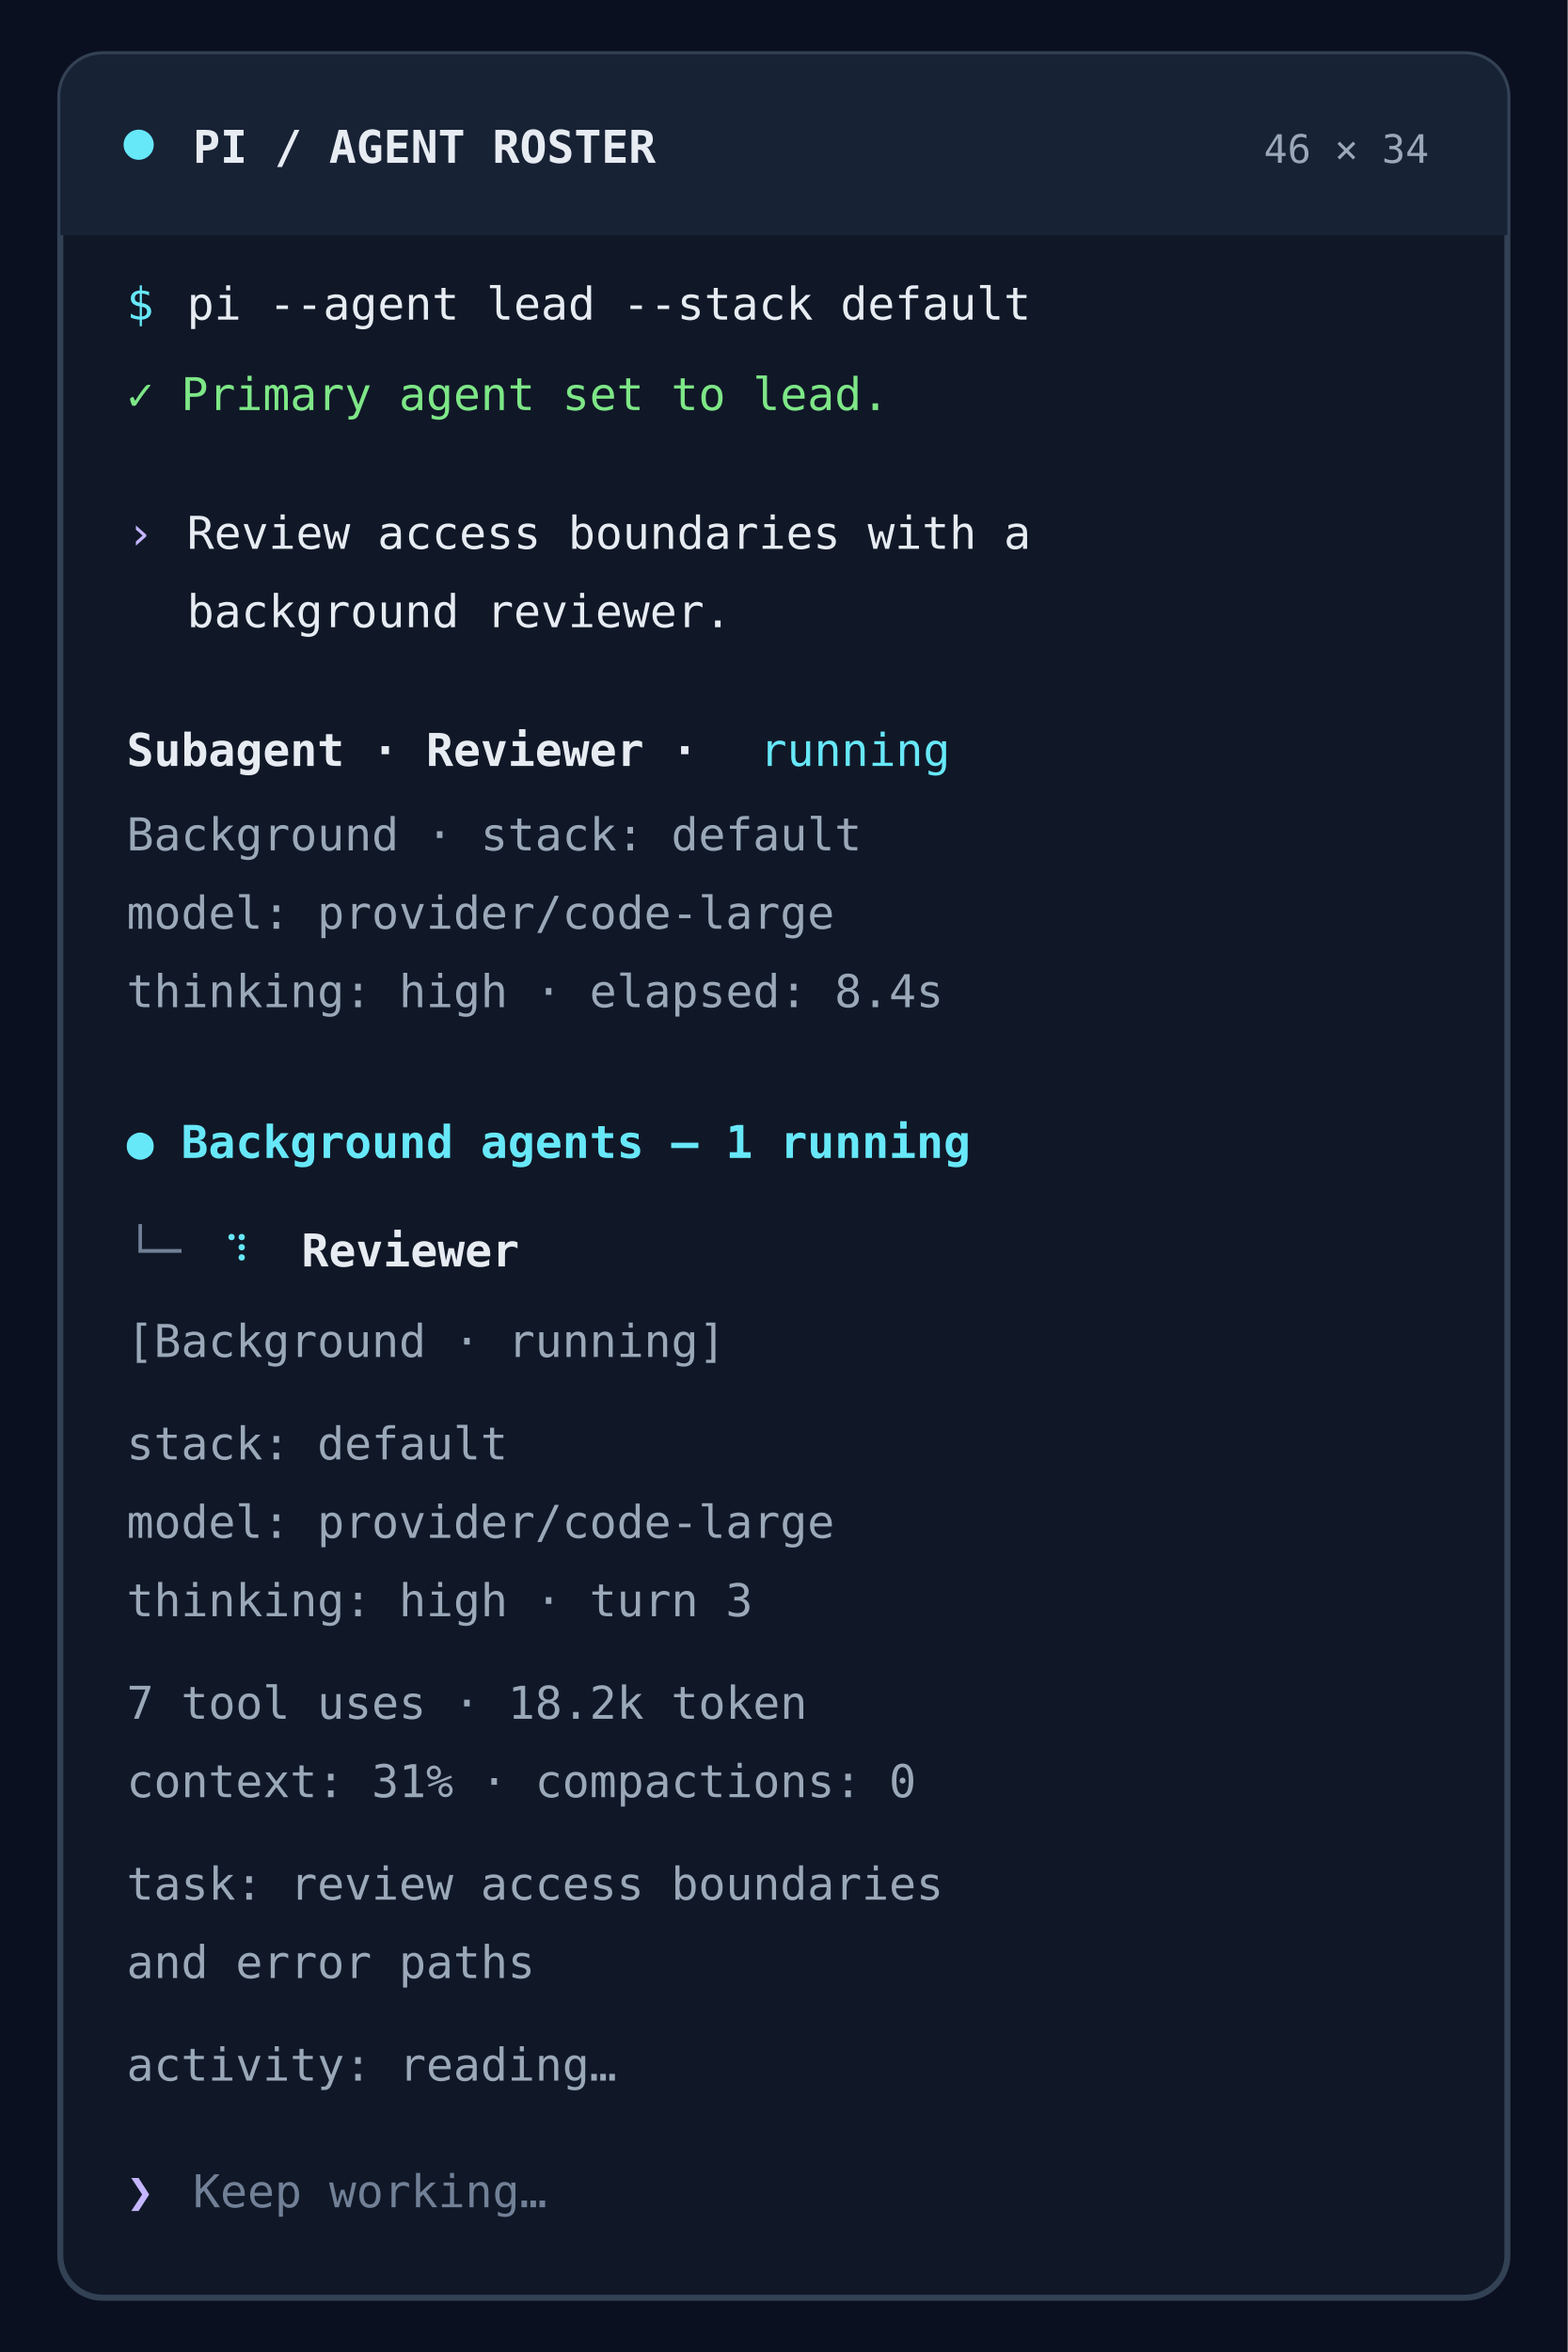
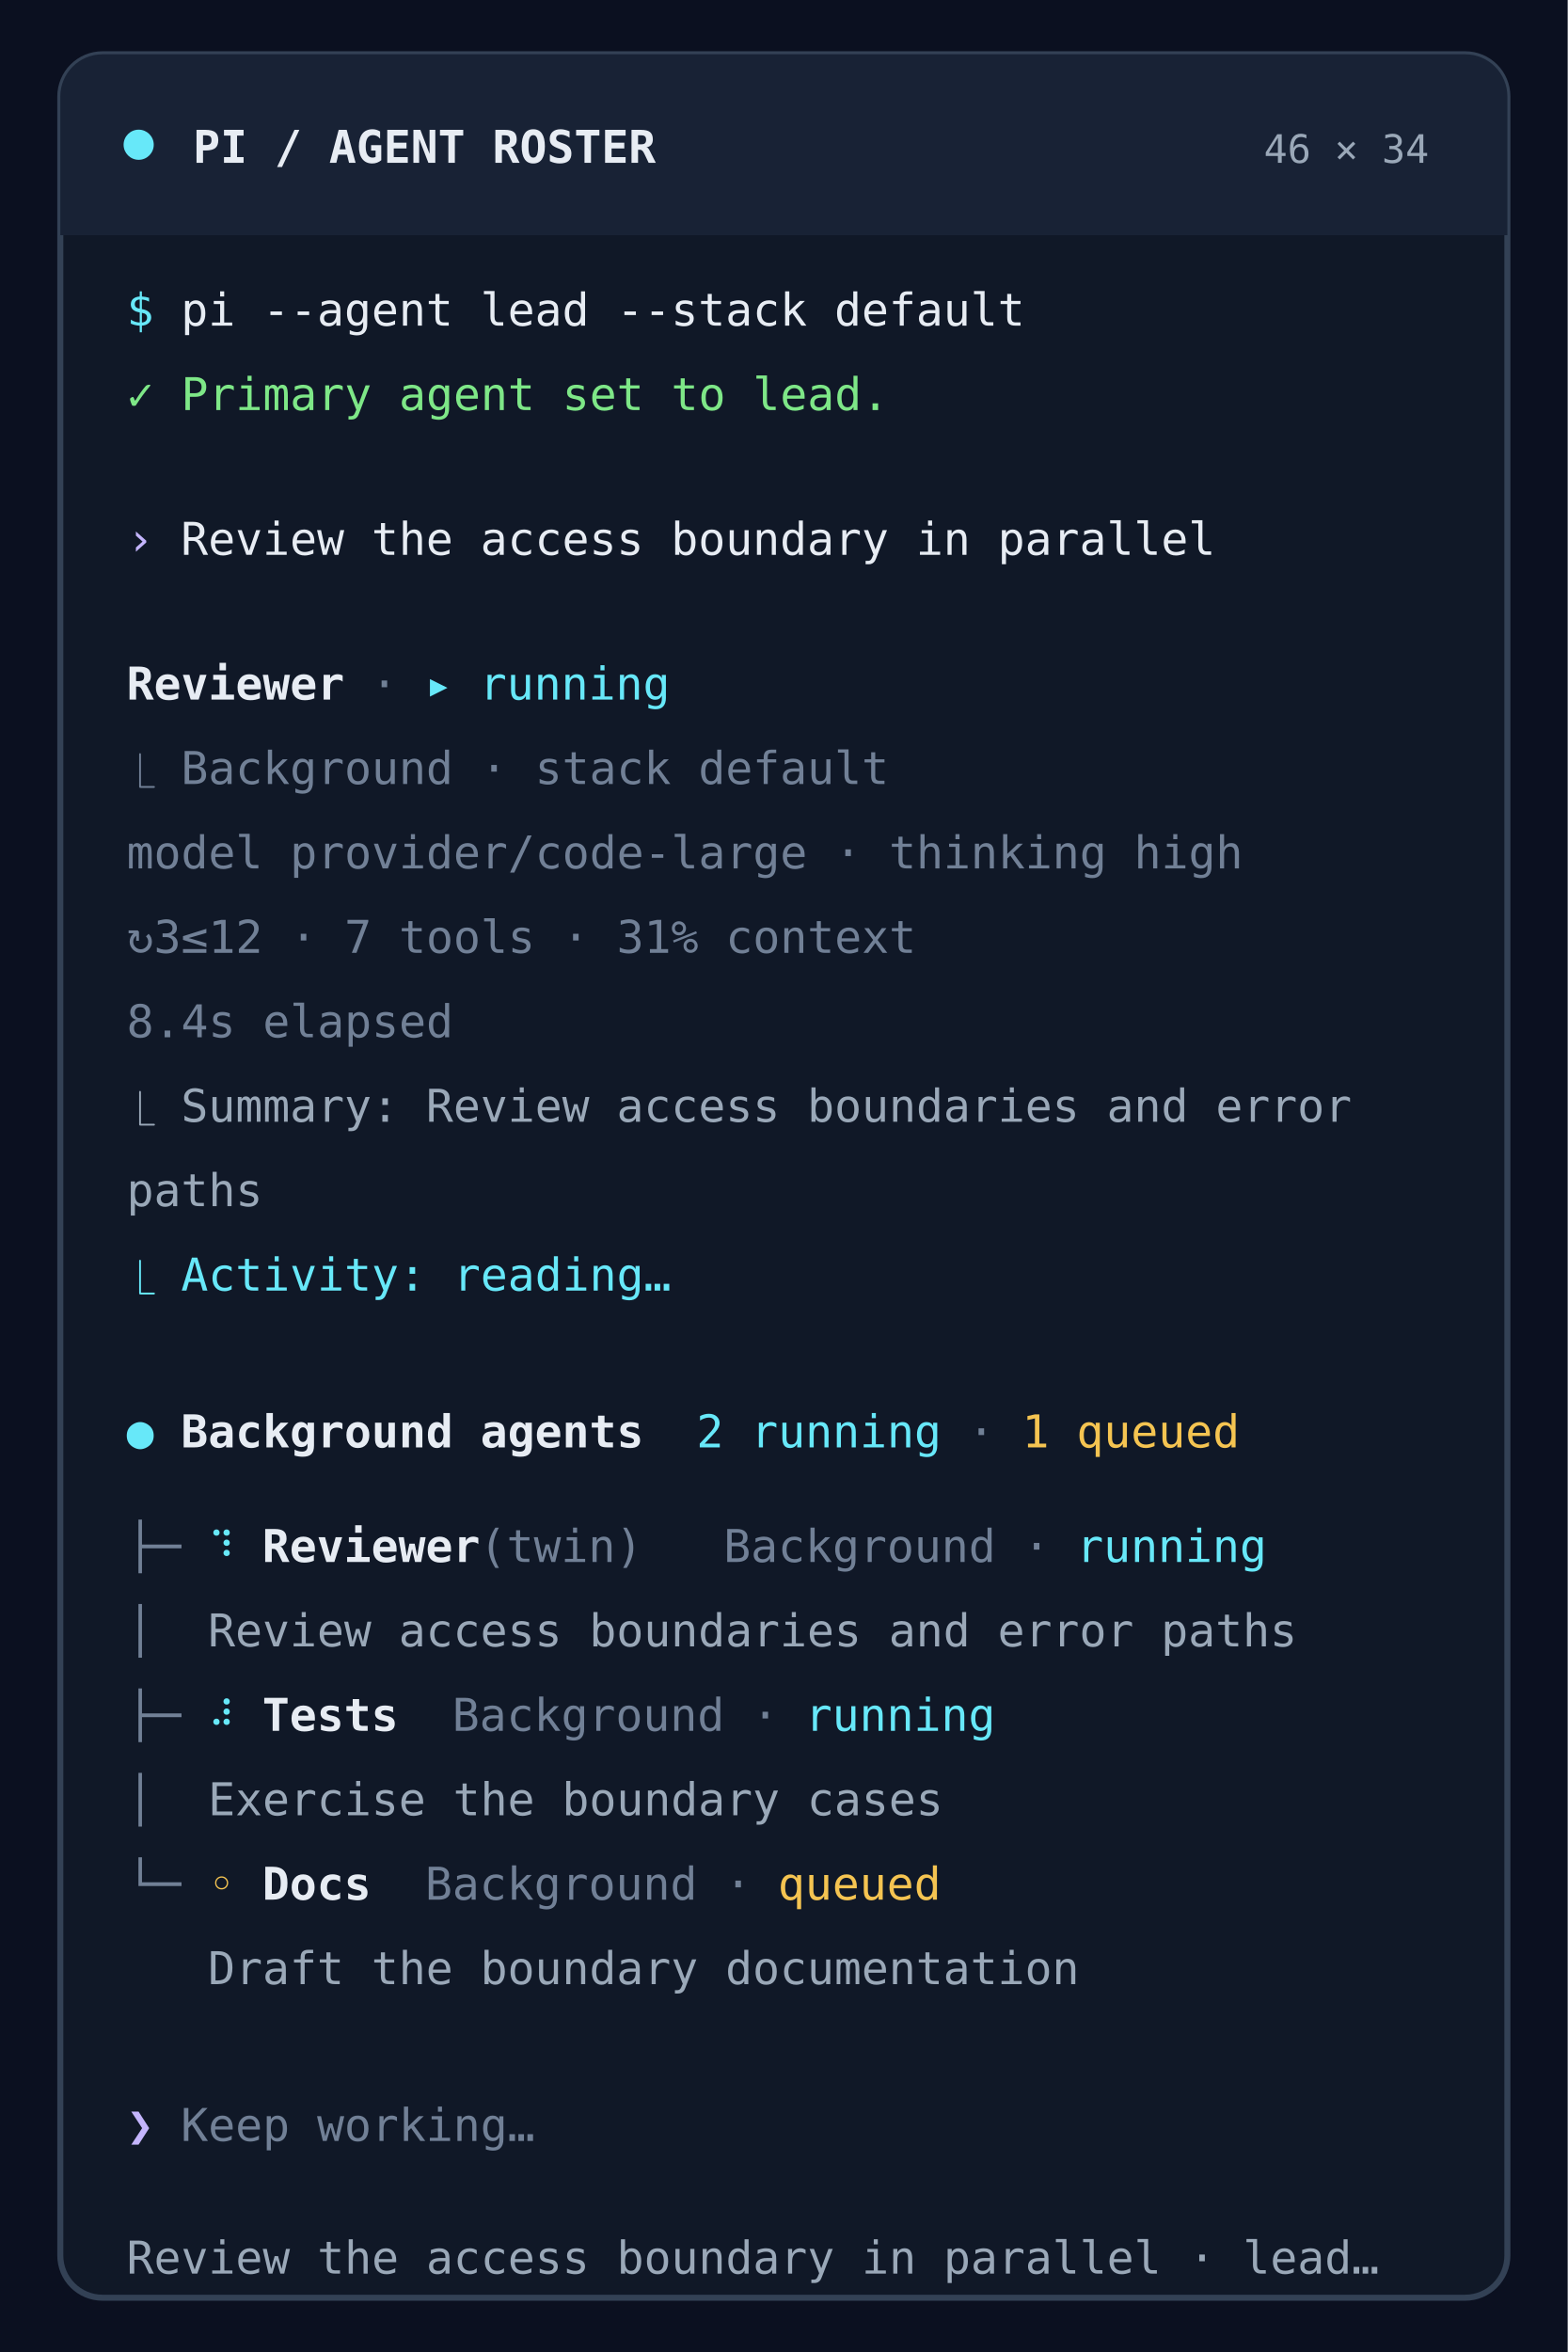
<svg xmlns="http://www.w3.org/2000/svg" width="520" height="780" viewBox="0 0 520 780" role="img" aria-labelledby="title desc">
  <rect width="520" height="780" fill="#0b1020" />
  <rect x="20" y="18" width="480" height="744" rx="14" fill="#101827" stroke="#334155" stroke-width="2" />
  <path d="M34 18h452a14 14 0 0 1 14 14v46H20V32a14 14 0 0 1 14-14Z" fill="#182235" />
  <circle cx="46" cy="48" r="5" fill="#67e8f9" />
  <text x="64" y="54" fill="#e7ecf3" font-family="ui-monospace, SFMono-Regular, Menlo, Consolas, monospace" font-size="15" font-weight="700">PI / AGENT ROSTER</text>
  <text x="474" y="54" text-anchor="end" fill="#9aa8b8" font-family="ui-monospace, SFMono-Regular, Menlo, Consolas, monospace" font-size="13">46 × 34</text>
  <g font-family="ui-monospace, SFMono-Regular, Menlo, Consolas, monospace" font-size="15">
-     <text x="42" y="106" fill="#67e8f9">$</text>
-     <text x="62" y="106" fill="#e7ecf3">pi --agent lead --stack default</text>
+     <text x="42" y="108" fill="#67e8f9">$</text>
+     <text x="60" y="108" fill="#e7ecf3">pi --agent lead --stack default</text>
    <text x="42" y="136" fill="#7ee787">✓ Primary agent set to lead.</text>
-     <text x="42" y="182" fill="#c4b5fd">›</text>
-     <text x="62" y="182" fill="#e7ecf3">Review access boundaries with a</text>
-     <text x="62" y="208" fill="#e7ecf3">background reviewer.</text>
-     <text x="42" y="254" fill="#e7ecf3" font-weight="700">Subagent · Reviewer ·</text>
-     <text x="252" y="254" fill="#67e8f9">running</text>
-     <text x="42" y="282" fill="#9aa8b8">Background · stack: default</text>
-     <text x="42" y="308" fill="#9aa8b8">model: provider/code-large</text>
-     <text x="42" y="334" fill="#9aa8b8">thinking: high · elapsed: 8.4s</text>
-     <text x="42" y="384" fill="#67e8f9" font-weight="700">● Background agents — 1 running</text>
-     <text x="42" y="420" fill="#718096">└─</text>
-     <text x="74" y="420" fill="#67e8f9">⠹</text>
-     <text x="100" y="420" fill="#e7ecf3" font-weight="700">Reviewer</text>
-     <text x="42" y="450" fill="#9aa8b8">   [Background · running]</text>
-     <text x="42" y="484" fill="#9aa8b8">   stack: default</text>
-     <text x="42" y="510" fill="#9aa8b8">   model: provider/code-large</text>
-     <text x="42" y="536" fill="#9aa8b8">   thinking: high · turn 3</text>
-     <text x="42" y="570" fill="#9aa8b8">   7 tool uses · 18.2k token</text>
-     <text x="42" y="596" fill="#9aa8b8">   context: 31% · compactions: 0</text>
-     <text x="42" y="630" fill="#9aa8b8">   task: review access boundaries</text>
-     <text x="42" y="656" fill="#9aa8b8">   and error paths</text>
-     <text x="42" y="690" fill="#9aa8b8">   activity: reading…</text>
-     <text x="42" y="732" fill="#c4b5fd">❯</text>
-     <text x="64" y="732" fill="#718096">Keep working…</text>
+     <text x="42" y="184" fill="#c4b5fd">›</text>
+     <text x="60" y="184" fill="#e7ecf3">Review the access boundary in parallel</text>
+     <text x="42" y="232" fill="#e7ecf3" font-weight="700">Reviewer</text>
+     <text x="123" y="232" fill="#718096">·</text>
+     <text x="141" y="232" fill="#67e8f9">▸ running</text>
+     <text x="42" y="260" fill="#718096">⎿ Background · stack default</text>
+     <text x="42" y="288" fill="#718096">  model provider/code-large · thinking high</text>
+     <text x="42" y="316" fill="#718096">  ↻3≤12 · 7 tools · 31% context</text>
+     <text x="42" y="344" fill="#718096">  8.4s elapsed</text>
+     <text x="42" y="372" fill="#9aa8b8">⎿ Summary: Review access boundaries and error</text>
+     <text x="42" y="400" fill="#9aa8b8">paths</text>
+     <text x="42" y="428" fill="#67e8f9">⎿ Activity: reading…</text>
+     <text x="42" y="480" fill="#67e8f9">●</text>
+     <text x="60" y="480" fill="#e7ecf3" font-weight="700">Background agents</text>
+     <text x="231" y="480" fill="#67e8f9">2 running</text>
+     <text x="321" y="480" fill="#718096">·</text>
+     <text x="339" y="480" fill="#f5c451">1 queued</text>
+     <text x="42" y="518" fill="#718096">├─</text>
+     <text x="69" y="518" fill="#67e8f9">⠹</text>
+     <text x="87" y="518" fill="#e7ecf3" font-weight="700">Reviewer</text>
+     <text x="159" y="518" fill="#718096">(twin)</text>
+     <text x="240" y="518" fill="#718096">Background ·</text>
+     <text x="357" y="518" fill="#67e8f9">running</text>
+     <text x="42" y="546" fill="#718096">│</text>
+     <text x="69" y="546" fill="#9aa8b8">Review access boundaries and error paths</text>
+     <text x="42" y="574" fill="#718096">├─</text>
+     <text x="69" y="574" fill="#67e8f9">⠼</text>
+     <text x="87" y="574" fill="#e7ecf3" font-weight="700">Tests</text>
+     <text x="150" y="574" fill="#718096">Background ·</text>
+     <text x="267" y="574" fill="#67e8f9">running</text>
+     <text x="42" y="602" fill="#718096">│</text>
+     <text x="69" y="602" fill="#9aa8b8">Exercise the boundary cases</text>
+     <text x="42" y="630" fill="#718096">└─</text>
+     <text x="69" y="630" fill="#f5c451">◦</text>
+     <text x="87" y="630" fill="#e7ecf3" font-weight="700">Docs</text>
+     <text x="141" y="630" fill="#718096">Background ·</text>
+     <text x="258" y="630" fill="#f5c451">queued</text>
+     <text x="69" y="658" fill="#9aa8b8">Draft the boundary documentation</text>
+     <text x="42" y="710" fill="#c4b5fd">❯</text>
+     <text x="60" y="710" fill="#718096">Keep working…</text>
+     <text x="42" y="754" fill="#9aa8b8">Review the access boundary in parallel · lead…</text>
  </g>
</svg>
